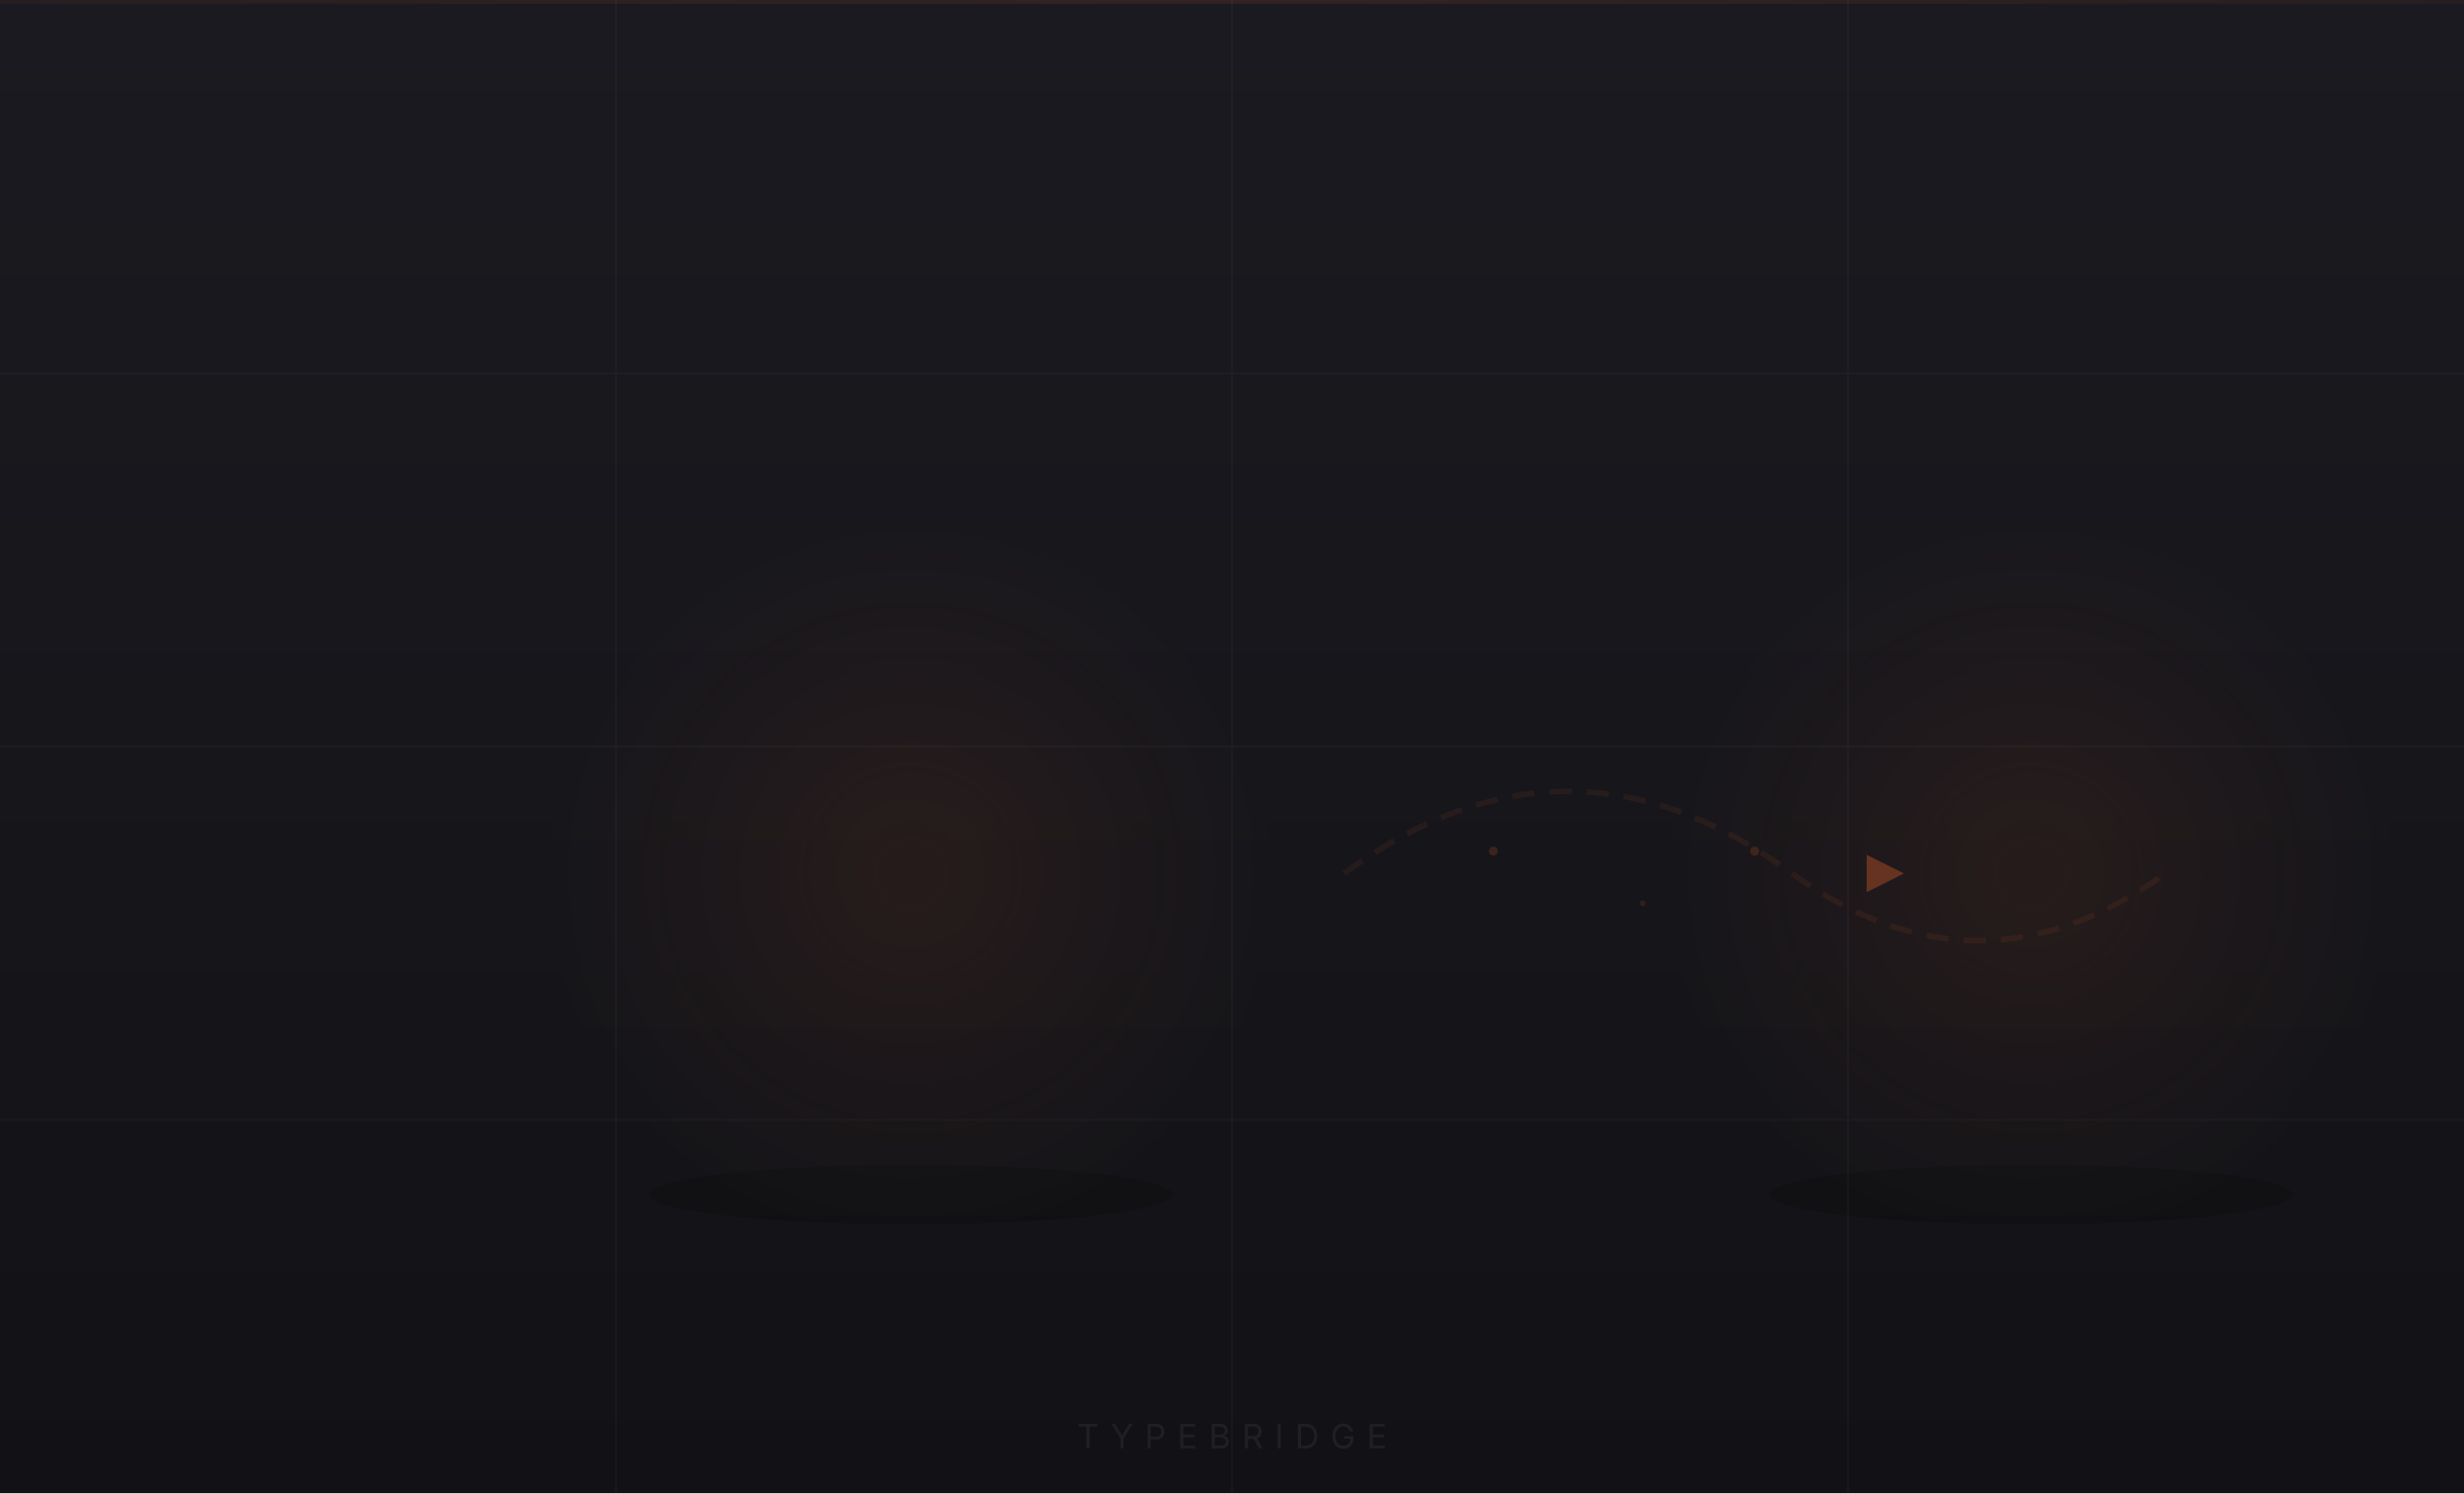
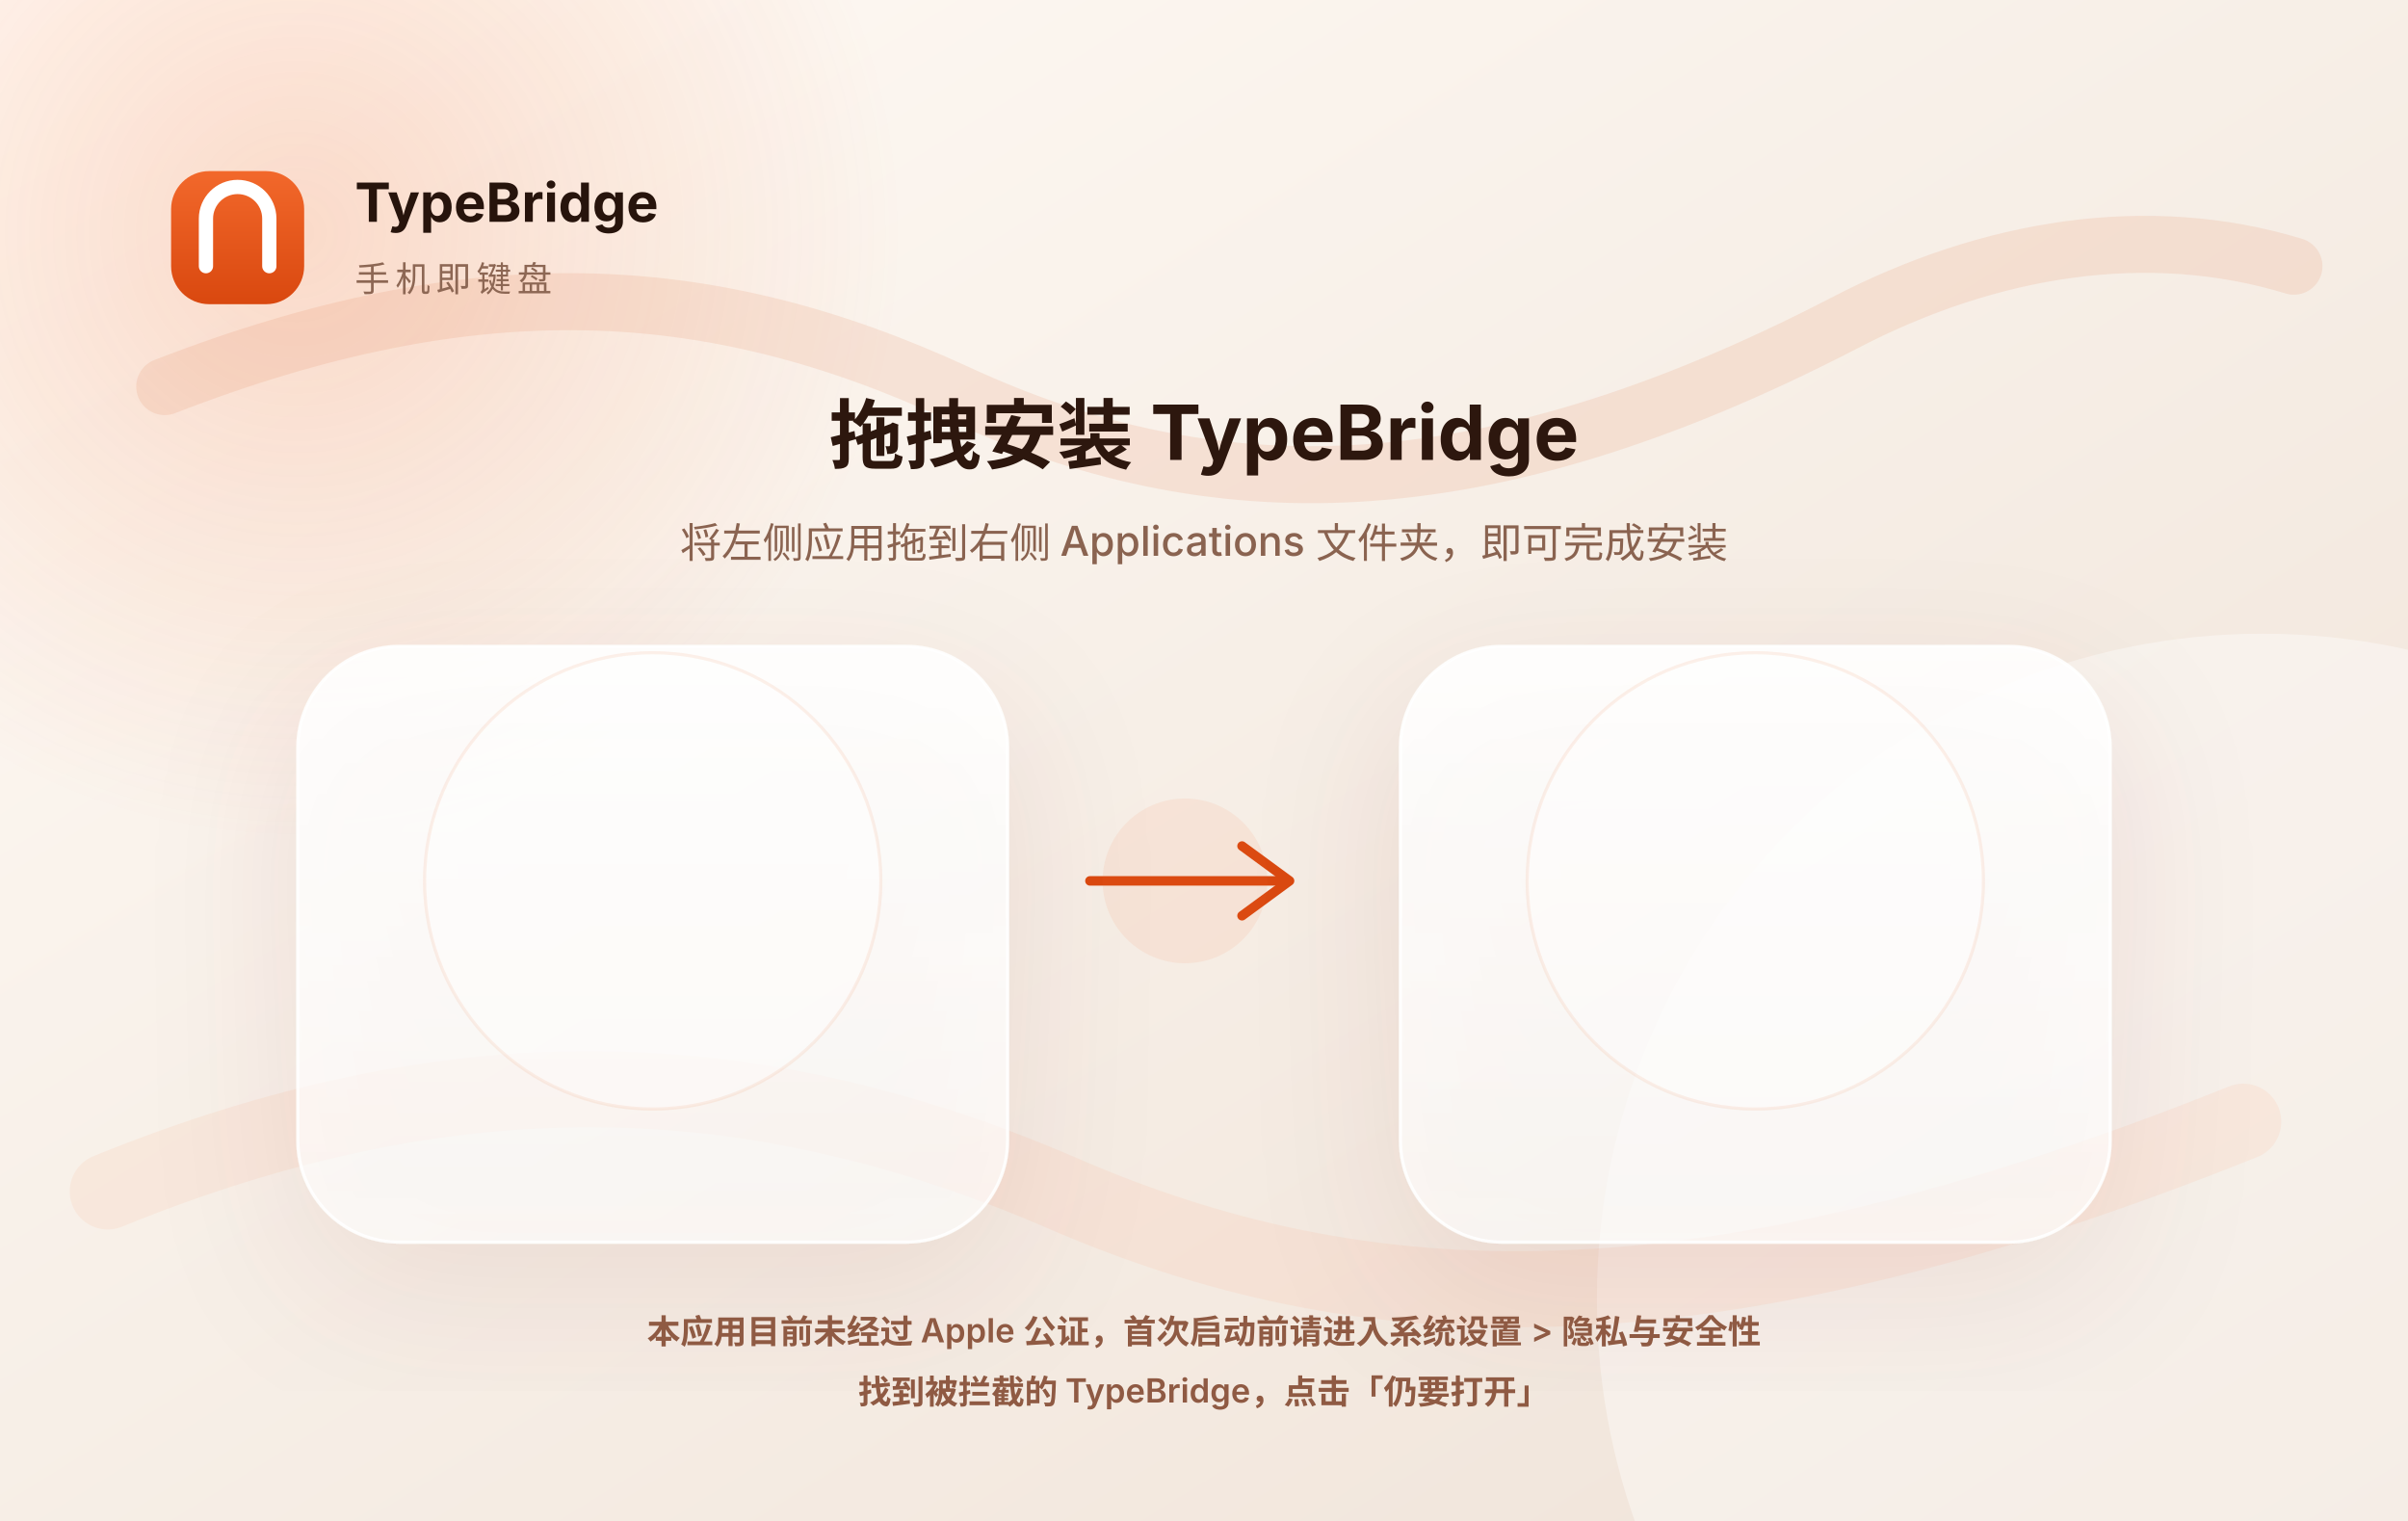
- <svg xmlns="http://www.w3.org/2000/svg" width="660" height="400" viewBox="0 0 660 400" fill="none">
+ <svg xmlns="http://www.w3.org/2000/svg" width="760" height="480" viewBox="0 0 760 480" fill="none">
  <defs>
-     <linearGradient id="bgGrad" x1="0" y1="0" x2="0" y2="1">
-       <stop offset="0%" stop-color="#1a1a20" />
-       <stop offset="100%" stop-color="#121216" />
+     <linearGradient id="bgGrad" x1="0" y1="0" x2="1" y2="1">
+       <stop offset="0%" stop-color="#fffaf5" />
+       <stop offset="48%" stop-color="#f7efe7" />
+       <stop offset="100%" stop-color="#efe2d7" />
    </linearGradient>
-     <linearGradient id="accentLine" x1="0" y1="0" x2="1" y2="0">
-       <stop offset="0%" stop-color="#f2682b" stop-opacity="0.06" />
-       <stop offset="50%" stop-color="#f2682b" stop-opacity="0.12" />
-       <stop offset="100%" stop-color="#f2682b" stop-opacity="0.06" />
+     <linearGradient id="brandGrad" x1="0" y1="0" x2="0" y2="1">
+       <stop offset="0%" stop-color="#f2682b" />
+       <stop offset="100%" stop-color="#d9480f" />
    </linearGradient>
-     <linearGradient id="arrowGrad" x1="0" y1="0" x2="1" y2="0">
-       <stop offset="0%" stop-color="#f2682b" stop-opacity="0.4" />
-       <stop offset="50%" stop-color="#f2682b" stop-opacity="0.65" />
-       <stop offset="100%" stop-color="#f2682b" stop-opacity="0.4" />
+     <linearGradient id="cardGrad" x1="0" y1="0" x2="0" y2="1">
+       <stop offset="0%" stop-color="#ffffff" stop-opacity="0.88" />
+       <stop offset="100%" stop-color="#ffffff" stop-opacity="0.58" />
    </linearGradient>
-     <radialGradient id="glowLeft" cx="0.5" cy="0.5" r="0.5">
-       <stop offset="0%" stop-color="#f2682b" stop-opacity="0.08" />
+     <radialGradient id="warmGlow" cx="0.5" cy="0.5" r="0.5">
+       <stop offset="0%" stop-color="#f2682b" stop-opacity="0.20" />
      <stop offset="100%" stop-color="#f2682b" stop-opacity="0" />
    </radialGradient>
-     <radialGradient id="glowRight" cx="0.5" cy="0.5" r="0.5">
-       <stop offset="0%" stop-color="#f2682b" stop-opacity="0.08" />
-       <stop offset="100%" stop-color="#f2682b" stop-opacity="0" />
-     </radialGradient>
+     <filter id="softShadow" x="-20%" y="-25%" width="140%" height="150%">
+       <feDropShadow dx="0" dy="18" stdDeviation="24" flood-color="#6f2f14" flood-opacity="0.12" />
+     </filter>
  </defs>
-   <rect width="660" height="400" fill="url(#bgGrad)" />
-   <g opacity="0.03">
-     <line x1="0" y1="100" x2="660" y2="100" stroke="#ffffff" stroke-width="0.5" />
-     <line x1="0" y1="200" x2="660" y2="200" stroke="#ffffff" stroke-width="0.5" />
-     <line x1="0" y1="300" x2="660" y2="300" stroke="#ffffff" stroke-width="0.5" />
-     <line x1="165" y1="0" x2="165" y2="400" stroke="#ffffff" stroke-width="0.5" />
-     <line x1="330" y1="0" x2="330" y2="400" stroke="#ffffff" stroke-width="0.5" />
-     <line x1="495" y1="0" x2="495" y2="400" stroke="#ffffff" stroke-width="0.5" />
+   <rect width="760" height="480" fill="url(#bgGrad)" />
+   <circle cx="94" cy="74" r="190" fill="url(#warmGlow)" />
+   <circle cx="714" cy="410" r="210" fill="#ffffff" fill-opacity="0.38" />
+   <path d="M 52 122 C 150 84 224 88 302 124 C 382 161 466 162 582 102 C 628 78 678 70 724 84" stroke="#d9480f" stroke-opacity="0.10" stroke-width="18" stroke-linecap="round" />
+   <path d="M 34 376 C 142 332 236 334 334 376 C 430 418 536 423 708 354" stroke="#f2682b" stroke-opacity="0.07" stroke-width="24" stroke-linecap="round" />
+   <g transform="translate(54 54)">
+     <rect x="0" y="0" width="42" height="42" rx="12" fill="url(#brandGrad)" />
+     <path d="M 11 30 L 11 15 A 10 10 0 0 1 31 15 L 31 30" stroke="#ffffff" stroke-width="4.5" stroke-linecap="round" fill="none" />
+     <text x="58" y="16" font-family="-apple-system, BlinkMacSystemFont, 'PingFang SC', sans-serif" font-size="17" font-weight="700" fill="#27140c">TypeBridge</text>
+     <text x="58" y="38" font-family="-apple-system, BlinkMacSystemFont, 'PingFang SC', sans-serif" font-size="11" font-weight="500" fill="#8d6754" letter-spacing="1.8">手机即键盘</text>
  </g>
-   <rect x="0" y="0" width="660" height="1" fill="url(#accentLine)" />
-   <circle cx="244" cy="234" r="100" fill="url(#glowLeft)" />
-   <circle cx="544" cy="234" r="100" fill="url(#glowRight)" />
-   <path d="M 360 234 Q 420 190 480 234 Q 530 270 580 234" stroke="#f2682b" stroke-opacity="0.08" stroke-width="1.5" stroke-dasharray="6 4" fill="none" />
-   <g opacity="0.55">
-     <line x1="370" y1="234" x2="500" y2="234" stroke="url(#arrowGrad)" stroke-width="2.5" stroke-linecap="round" />
-     <polygon points="510,234 500,229 500,239" fill="#f2682b" fill-opacity="0.6" />
+   <text x="380" y="146" text-anchor="middle" font-family="-apple-system, BlinkMacSystemFont, 'PingFang SC', sans-serif" font-size="24" font-weight="700" fill="#2d170e">
+     拖拽安装 TypeBridge
+   </text>
+   <text x="380" y="176" text-anchor="middle" font-family="-apple-system, BlinkMacSystemFont, 'PingFang SC', sans-serif" font-size="13" font-weight="500" fill="#8a6350">
+     将左侧应用拖到右侧 Applications 文件夹，即可完成安装
+   </text>
+   <g filter="url(#softShadow)">
+     <rect x="94" y="204" width="224" height="188" rx="32" fill="url(#cardGrad)" stroke="#ffffff" stroke-opacity="0.88" />
+     <rect x="442" y="204" width="224" height="188" rx="32" fill="url(#cardGrad)" stroke="#ffffff" stroke-opacity="0.88" />
  </g>
-   <circle cx="400" cy="228" r="1.2" fill="#f2682b" fill-opacity="0.18" />
-   <circle cx="440" cy="242" r="0.8" fill="#f2682b" fill-opacity="0.12" />
-   <circle cx="470" cy="228" r="1.2" fill="#f2682b" fill-opacity="0.18" />
-   <ellipse cx="244" cy="320" rx="70" ry="8" fill="#000000" fill-opacity="0.16" />
-   <ellipse cx="544" cy="320" rx="70" ry="8" fill="#000000" fill-opacity="0.16" />
-   <text x="330" y="388" text-anchor="middle" font-family="-apple-system, BlinkMacSystemFont, 'Segoe UI', sans-serif" font-size="9" font-weight="400" fill="#ffffff" fill-opacity="0.06" letter-spacing="3">
-     TYPEBRIDGE
+   <circle cx="206" cy="278" r="72" fill="#ffffff" fill-opacity="0.38" stroke="#f2682b" stroke-opacity="0.09" />
+   <circle cx="554" cy="278" r="72" fill="#ffffff" fill-opacity="0.38" stroke="#f2682b" stroke-opacity="0.09" />
+   <g>
+     <path d="M 344 278 L 404 278" stroke="#d9480f" stroke-width="3" stroke-linecap="round" />
+     <path d="M 392 267 L 407 278 L 392 289" stroke="#d9480f" stroke-width="3" stroke-linecap="round" stroke-linejoin="round" fill="none" />
+     <circle cx="374" cy="278" r="26" fill="#f2682b" fill-opacity="0.08" />
+   </g>
+   <text x="380" y="424" text-anchor="middle" font-family="-apple-system, BlinkMacSystemFont, 'PingFang SC', sans-serif" font-size="10.5" font-weight="600" fill="#8f5a43">
+     本应用目前未经过 Apple 公证，首次启动前请进入系统设置 &gt; 隐私与安全性
+   </text>
+   <text x="380" y="443" text-anchor="middle" font-family="-apple-system, BlinkMacSystemFont, 'PingFang SC', sans-serif" font-size="10.5" font-weight="600" fill="#8f5a43">
+     找到被拦截的 TypeBridge，点击「仍要打开」
  </text>
</svg>
